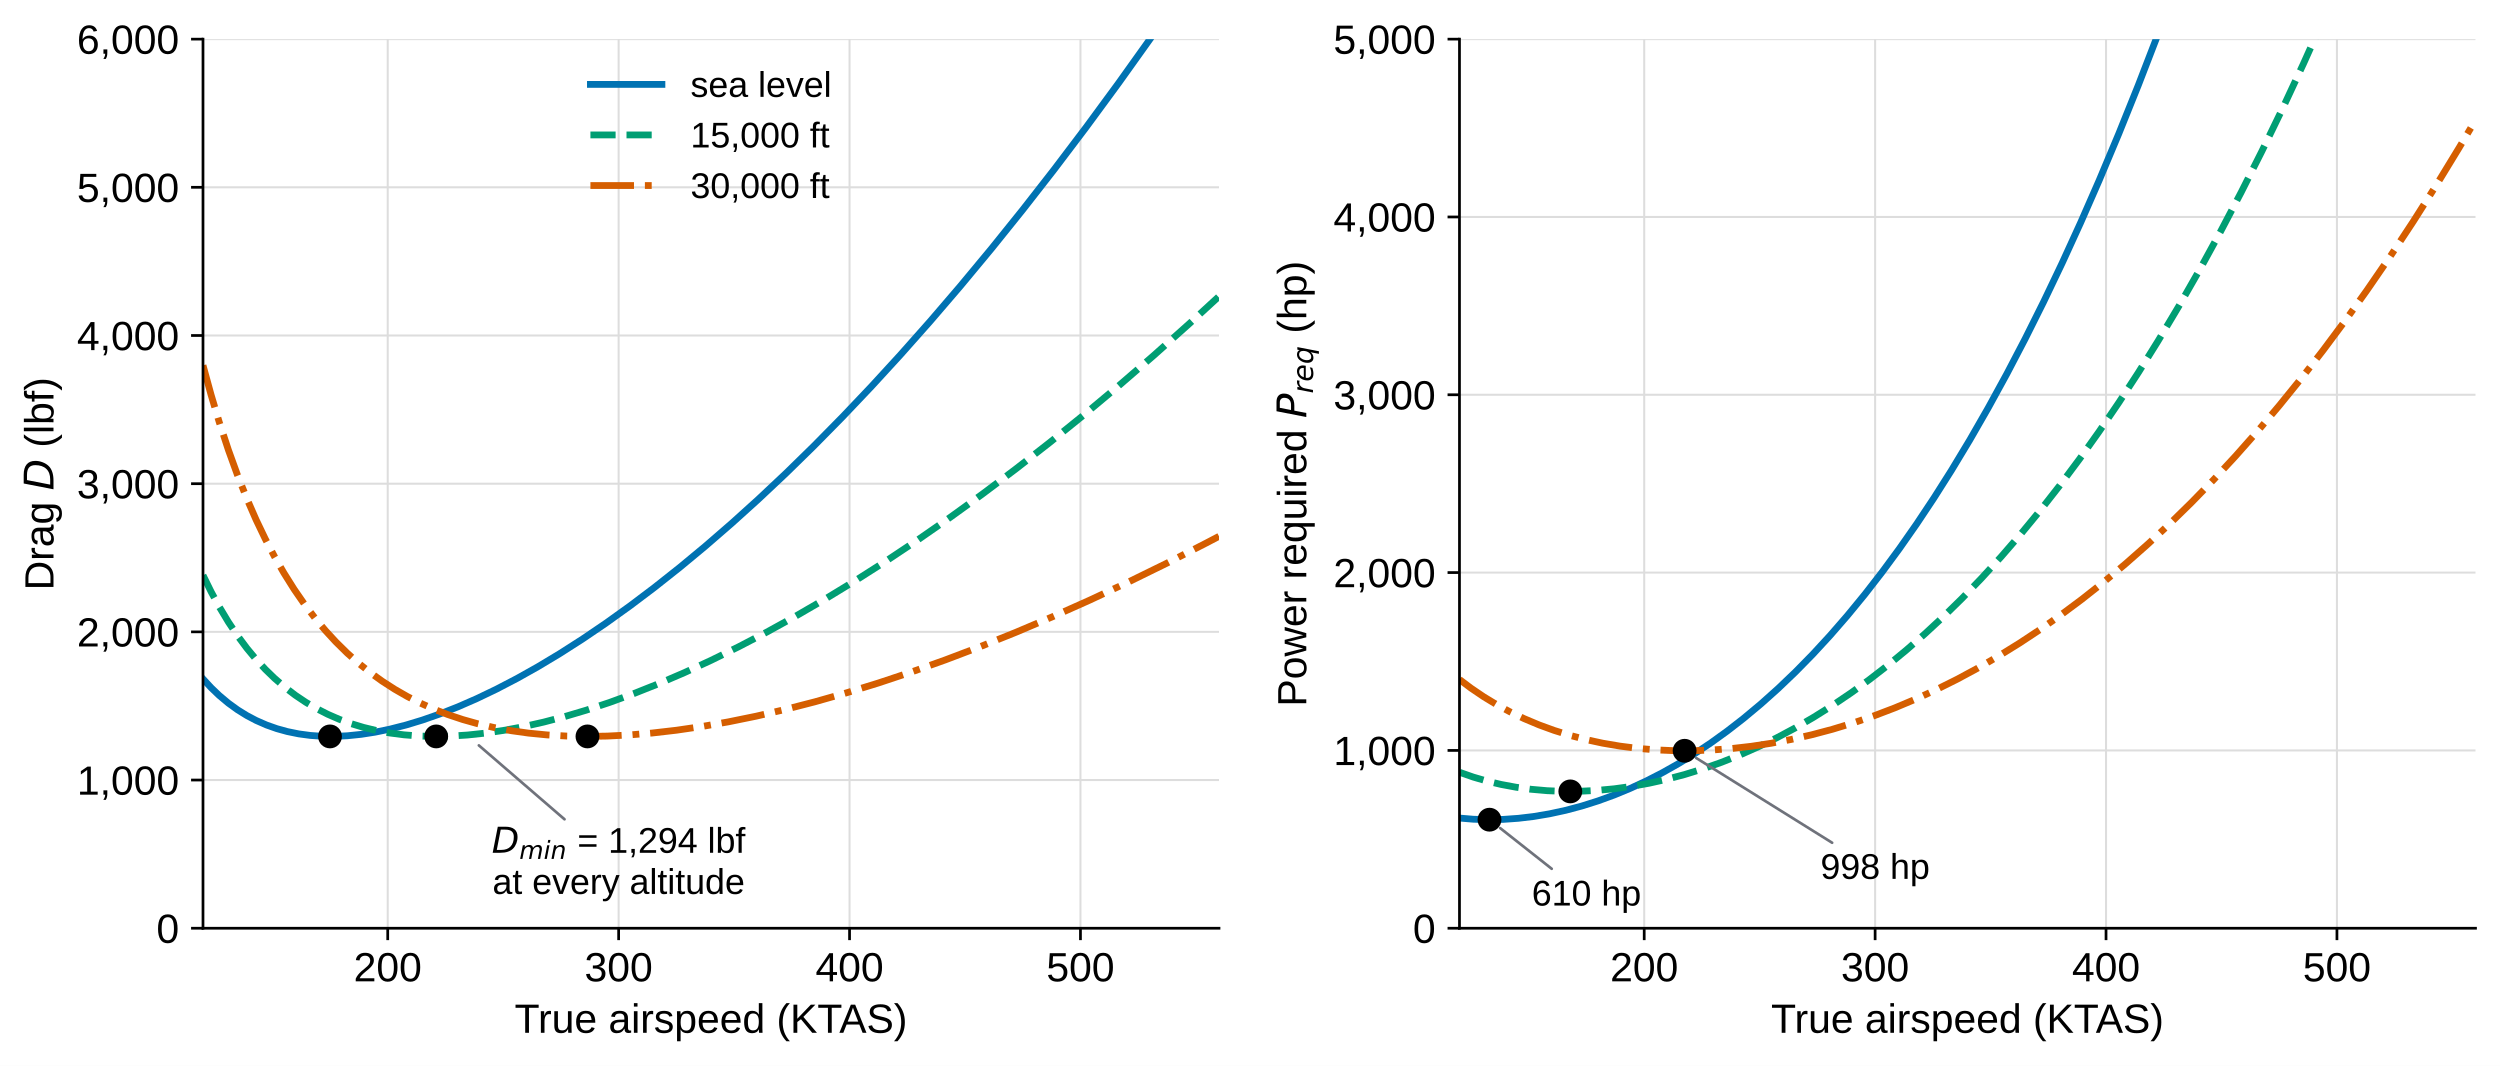
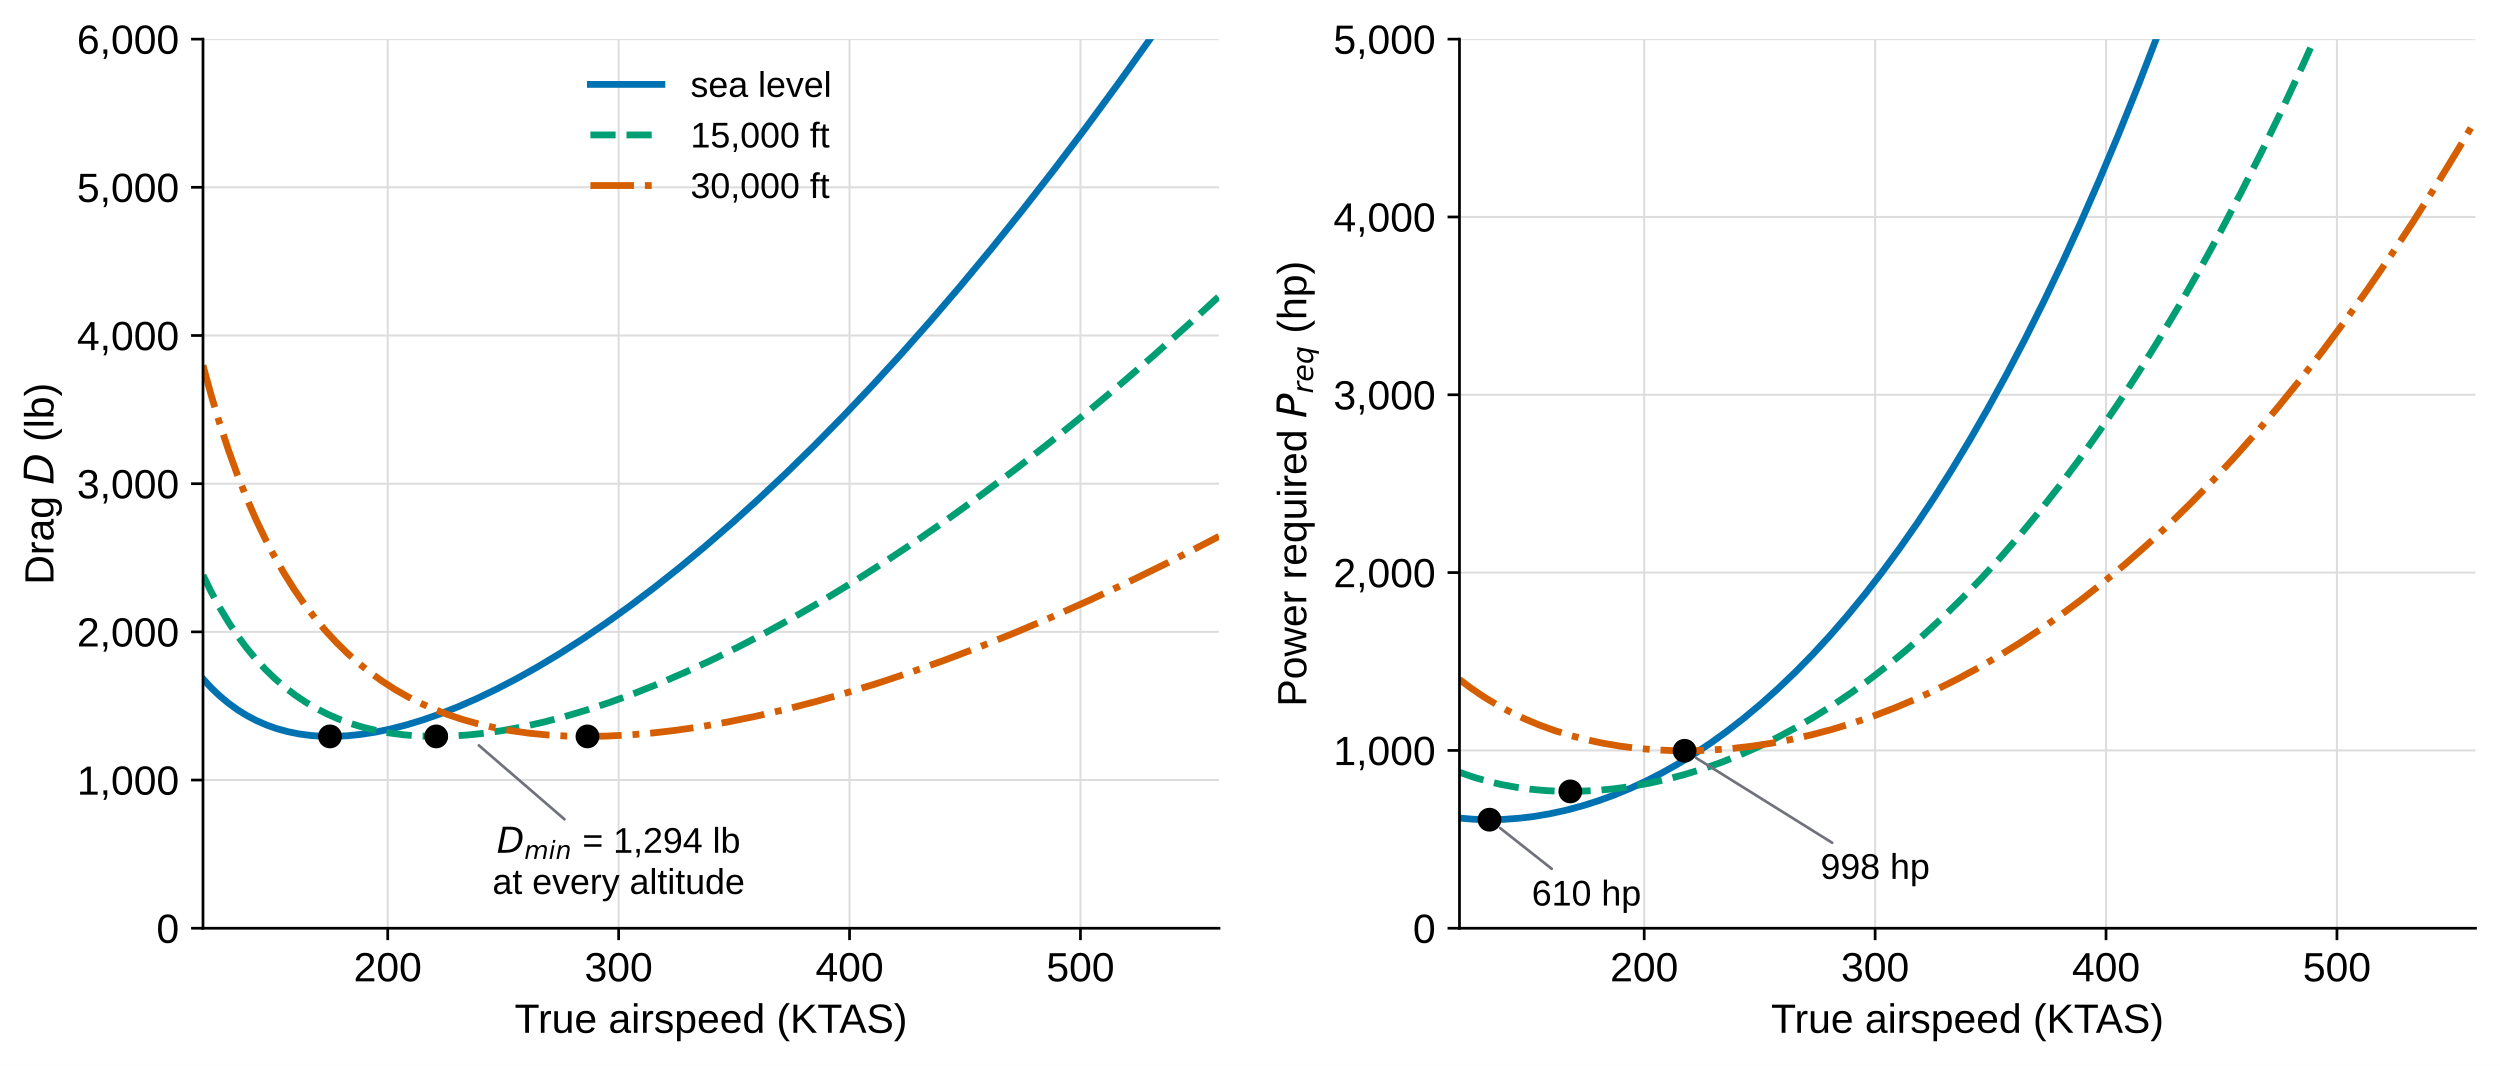
<svg xmlns="http://www.w3.org/2000/svg" xmlns:xlink="http://www.w3.org/1999/xlink" width="734.336pt" height="313.09pt" viewBox="0 0 734.336 313.09" version="1.1">
  <defs>
    <style type="text/css">*{stroke-linejoin: round; stroke-linecap: butt}</style>
  </defs>
  <g id="figure_1">
    <g id="patch_1">
      <path d="M 0 313.09  L 734.336 313.09  L 734.336 0  L 0 0  z " style="fill: #ffffff" />
    </g>
    <g id="axes_1">
      <g id="patch_2">
        <path d="M 59.626 272.655  L 358.064 272.655  L 358.064 11.495  L 59.626 11.495  z " style="fill: #ffffff" />
      </g>
      <g id="matplotlib.axis_1">
        <g id="xtick_1">
          <g id="line2d_1">
-             <path d="M 113.888 272.655  L 113.888 11.495  " clip-path="url(#p3892764da5)" style="fill: none; stroke: #dddddd; stroke-width: 0.6; stroke-linecap: square" />
+             <path d="M 113.888 272.655  L 113.888 11.495  " clip-path="url(#pdc5abad0b4)" style="fill: none; stroke: #dddddd; stroke-width: 0.6; stroke-linecap: square" />
          </g>
          <g id="line2d_2">
            <defs>
-               <path id="m1ca21671da" d="M 0 0  L 0 3.5  " style="stroke: #000000; stroke-width: 0.8" />
+               <path id="m5852668228" d="M 0 0  L 0 3.5  " style="stroke: #000000; stroke-width: 0.8" />
            </defs>
            <g>
-               <use xlink:href="#m1ca21671da" x="113.888" y="272.655" style="stroke: #000000; stroke-width: 0.8" />
+               <use xlink:href="#m5852668228" x="113.888" y="272.655" style="stroke: #000000; stroke-width: 0.8" />
            </g>
          </g>
          <g id="text_1">
            <text style="font-size: 12px; font-family: 'Arial', 'Helvetica', 'DejaVu Sans', sans-serif; text-anchor: middle" x="113.888" y="288.244" transform="rotate(-0 113.8877 288.2441)">200</text>
          </g>
        </g>
        <g id="xtick_2">
          <g id="line2d_3">
-             <path d="M 181.715 272.655  L 181.715 11.495  " clip-path="url(#p3892764da5)" style="fill: none; stroke: #dddddd; stroke-width: 0.6; stroke-linecap: square" />
+             <path d="M 181.715 272.655  L 181.715 11.495  " clip-path="url(#pdc5abad0b4)" style="fill: none; stroke: #dddddd; stroke-width: 0.6; stroke-linecap: square" />
          </g>
          <g id="line2d_4">
            <g>
-               <use xlink:href="#m1ca21671da" x="181.715" y="272.655" style="stroke: #000000; stroke-width: 0.8" />
+               <use xlink:href="#m5852668228" x="181.715" y="272.655" style="stroke: #000000; stroke-width: 0.8" />
            </g>
          </g>
          <g id="text_2">
            <text style="font-size: 12px; font-family: 'Arial', 'Helvetica', 'DejaVu Sans', sans-serif; text-anchor: middle" x="181.715" y="288.244" transform="rotate(-0 181.7145 288.2441)">300</text>
          </g>
        </g>
        <g id="xtick_3">
          <g id="line2d_5">
-             <path d="M 249.541 272.655  L 249.541 11.495  " clip-path="url(#p3892764da5)" style="fill: none; stroke: #dddddd; stroke-width: 0.6; stroke-linecap: square" />
+             <path d="M 249.541 272.655  L 249.541 11.495  " clip-path="url(#pdc5abad0b4)" style="fill: none; stroke: #dddddd; stroke-width: 0.6; stroke-linecap: square" />
          </g>
          <g id="line2d_6">
            <g>
-               <use xlink:href="#m1ca21671da" x="249.541" y="272.655" style="stroke: #000000; stroke-width: 0.8" />
+               <use xlink:href="#m5852668228" x="249.541" y="272.655" style="stroke: #000000; stroke-width: 0.8" />
            </g>
          </g>
          <g id="text_3">
            <text style="font-size: 12px; font-family: 'Arial', 'Helvetica', 'DejaVu Sans', sans-serif; text-anchor: middle" x="249.541" y="288.244" transform="rotate(-0 249.5413 288.2441)">400</text>
          </g>
        </g>
        <g id="xtick_4">
          <g id="line2d_7">
-             <path d="M 317.368 272.655  L 317.368 11.495  " clip-path="url(#p3892764da5)" style="fill: none; stroke: #dddddd; stroke-width: 0.6; stroke-linecap: square" />
+             <path d="M 317.368 272.655  L 317.368 11.495  " clip-path="url(#pdc5abad0b4)" style="fill: none; stroke: #dddddd; stroke-width: 0.6; stroke-linecap: square" />
          </g>
          <g id="line2d_8">
            <g>
-               <use xlink:href="#m1ca21671da" x="317.368" y="272.655" style="stroke: #000000; stroke-width: 0.8" />
+               <use xlink:href="#m5852668228" x="317.368" y="272.655" style="stroke: #000000; stroke-width: 0.8" />
            </g>
          </g>
          <g id="text_4">
            <text style="font-size: 12px; font-family: 'Arial', 'Helvetica', 'DejaVu Sans', sans-serif; text-anchor: middle" x="317.368" y="288.244" transform="rotate(-0 317.3682 288.2441)">500</text>
          </g>
        </g>
        <g id="text_5">
          <text style="font-size: 12px; font-family: 'Arial', 'Helvetica', 'DejaVu Sans', sans-serif; text-anchor: middle" x="208.845" y="303.365" transform="rotate(-0 208.8452 303.3647)">True airspeed (KTAS)</text>
        </g>
      </g>
      <g id="matplotlib.axis_2">
        <g id="ytick_1">
          <g id="line2d_9">
-             <path d="M 59.626 272.655  L 358.064 272.655  " clip-path="url(#p3892764da5)" style="fill: none; stroke: #dddddd; stroke-width: 0.6; stroke-linecap: square" />
+             <path d="M 59.626 272.655  L 358.064 272.655  " clip-path="url(#pdc5abad0b4)" style="fill: none; stroke: #dddddd; stroke-width: 0.6; stroke-linecap: square" />
          </g>
          <g id="line2d_10">
            <defs>
-               <path id="m3be399da9f" d="M 0 0  L -3.5 0  " style="stroke: #000000; stroke-width: 0.8" />
+               <path id="m0a863d5474" d="M 0 0  L -3.5 0  " style="stroke: #000000; stroke-width: 0.8" />
            </defs>
            <g>
-               <use xlink:href="#m3be399da9f" x="59.626" y="272.655" style="stroke: #000000; stroke-width: 0.8" />
+               <use xlink:href="#m0a863d5474" x="59.626" y="272.655" style="stroke: #000000; stroke-width: 0.8" />
            </g>
          </g>
          <g id="text_6">
            <text style="font-size: 12px; font-family: 'Arial', 'Helvetica', 'DejaVu Sans', sans-serif; text-anchor: end" x="52.626" y="276.949" transform="rotate(-0 52.62625 276.9494)">0</text>
          </g>
        </g>
        <g id="ytick_2">
          <g id="line2d_11">
-             <path d="M 59.626 229.128  L 358.064 229.128  " clip-path="url(#p3892764da5)" style="fill: none; stroke: #dddddd; stroke-width: 0.6; stroke-linecap: square" />
+             <path d="M 59.626 229.128  L 358.064 229.128  " clip-path="url(#pdc5abad0b4)" style="fill: none; stroke: #dddddd; stroke-width: 0.6; stroke-linecap: square" />
          </g>
          <g id="line2d_12">
            <g>
-               <use xlink:href="#m3be399da9f" x="59.626" y="229.128" style="stroke: #000000; stroke-width: 0.8" />
+               <use xlink:href="#m0a863d5474" x="59.626" y="229.128" style="stroke: #000000; stroke-width: 0.8" />
            </g>
          </g>
          <g id="text_7">
            <text style="font-size: 12px; font-family: 'Arial', 'Helvetica', 'DejaVu Sans', sans-serif; text-anchor: end" x="52.626" y="233.423" transform="rotate(-0 52.62625 233.4227)">1,000</text>
          </g>
        </g>
        <g id="ytick_3">
          <g id="line2d_13">
-             <path d="M 59.626 185.601  L 358.064 185.601  " clip-path="url(#p3892764da5)" style="fill: none; stroke: #dddddd; stroke-width: 0.6; stroke-linecap: square" />
+             <path d="M 59.626 185.601  L 358.064 185.601  " clip-path="url(#pdc5abad0b4)" style="fill: none; stroke: #dddddd; stroke-width: 0.6; stroke-linecap: square" />
          </g>
          <g id="line2d_14">
            <g>
-               <use xlink:href="#m3be399da9f" x="59.626" y="185.601" style="stroke: #000000; stroke-width: 0.8" />
+               <use xlink:href="#m0a863d5474" x="59.626" y="185.601" style="stroke: #000000; stroke-width: 0.8" />
            </g>
          </g>
          <g id="text_8">
            <text style="font-size: 12px; font-family: 'Arial', 'Helvetica', 'DejaVu Sans', sans-serif; text-anchor: end" x="52.626" y="189.896" transform="rotate(-0 52.62625 189.896)">2,000</text>
          </g>
        </g>
        <g id="ytick_4">
          <g id="line2d_15">
-             <path d="M 59.626 142.075  L 358.064 142.075  " clip-path="url(#p3892764da5)" style="fill: none; stroke: #dddddd; stroke-width: 0.6; stroke-linecap: square" />
+             <path d="M 59.626 142.075  L 358.064 142.075  " clip-path="url(#pdc5abad0b4)" style="fill: none; stroke: #dddddd; stroke-width: 0.6; stroke-linecap: square" />
          </g>
          <g id="line2d_16">
            <g>
-               <use xlink:href="#m3be399da9f" x="59.626" y="142.075" style="stroke: #000000; stroke-width: 0.8" />
+               <use xlink:href="#m0a863d5474" x="59.626" y="142.075" style="stroke: #000000; stroke-width: 0.8" />
            </g>
          </g>
          <g id="text_9">
            <text style="font-size: 12px; font-family: 'Arial', 'Helvetica', 'DejaVu Sans', sans-serif; text-anchor: end" x="52.626" y="146.369" transform="rotate(-0 52.62625 146.3694)">3,000</text>
          </g>
        </g>
        <g id="ytick_5">
          <g id="line2d_17">
-             <path d="M 59.626 98.548  L 358.064 98.548  " clip-path="url(#p3892764da5)" style="fill: none; stroke: #dddddd; stroke-width: 0.6; stroke-linecap: square" />
+             <path d="M 59.626 98.548  L 358.064 98.548  " clip-path="url(#pdc5abad0b4)" style="fill: none; stroke: #dddddd; stroke-width: 0.6; stroke-linecap: square" />
          </g>
          <g id="line2d_18">
            <g>
-               <use xlink:href="#m3be399da9f" x="59.626" y="98.548" style="stroke: #000000; stroke-width: 0.8" />
+               <use xlink:href="#m0a863d5474" x="59.626" y="98.548" style="stroke: #000000; stroke-width: 0.8" />
            </g>
          </g>
          <g id="text_10">
            <text style="font-size: 12px; font-family: 'Arial', 'Helvetica', 'DejaVu Sans', sans-serif; text-anchor: end" x="52.626" y="102.843" transform="rotate(-0 52.62625 102.8427)">4,000</text>
          </g>
        </g>
        <g id="ytick_6">
          <g id="line2d_19">
-             <path d="M 59.626 55.021  L 358.064 55.021  " clip-path="url(#p3892764da5)" style="fill: none; stroke: #dddddd; stroke-width: 0.6; stroke-linecap: square" />
+             <path d="M 59.626 55.021  L 358.064 55.021  " clip-path="url(#pdc5abad0b4)" style="fill: none; stroke: #dddddd; stroke-width: 0.6; stroke-linecap: square" />
          </g>
          <g id="line2d_20">
            <g>
-               <use xlink:href="#m3be399da9f" x="59.626" y="55.021" style="stroke: #000000; stroke-width: 0.8" />
+               <use xlink:href="#m0a863d5474" x="59.626" y="55.021" style="stroke: #000000; stroke-width: 0.8" />
            </g>
          </g>
          <g id="text_11">
            <text style="font-size: 12px; font-family: 'Arial', 'Helvetica', 'DejaVu Sans', sans-serif; text-anchor: end" x="52.626" y="59.316" transform="rotate(-0 52.62625 59.31604)">5,000</text>
          </g>
        </g>
        <g id="ytick_7">
          <g id="line2d_21">
-             <path d="M 59.626 11.495  L 358.064 11.495  " clip-path="url(#p3892764da5)" style="fill: none; stroke: #dddddd; stroke-width: 0.6; stroke-linecap: square" />
+             <path d="M 59.626 11.495  L 358.064 11.495  " clip-path="url(#pdc5abad0b4)" style="fill: none; stroke: #dddddd; stroke-width: 0.6; stroke-linecap: square" />
          </g>
          <g id="line2d_22">
            <g>
-               <use xlink:href="#m3be399da9f" x="59.626" y="11.495" style="stroke: #000000; stroke-width: 0.8" />
+               <use xlink:href="#m0a863d5474" x="59.626" y="11.495" style="stroke: #000000; stroke-width: 0.8" />
            </g>
          </g>
          <g id="text_12">
            <text style="font-size: 12px; font-family: 'Arial', 'Helvetica', 'DejaVu Sans', sans-serif; text-anchor: end" x="52.626" y="15.789" transform="rotate(-0 52.62625 15.78937)">6,000</text>
          </g>
        </g>
        <g id="text_13">
-           <g transform="translate(15.96 173.3947) rotate(-90)">
+           <g transform="translate(15.96 171.7147) rotate(-90)">
            <text>
              <tspan x="0" y="-0.25" style="font-size: 12px; font-family: 'Arial'">D</tspan>
              <tspan x="8.666" y="-0.25" style="font-size: 12px; font-family: 'Arial'">r</tspan>
              <tspan x="12.662" y="-0.25" style="font-size: 12px; font-family: 'Arial'">a</tspan>
              <tspan x="19.336" y="-0.25" style="font-size: 12px; font-family: 'Arial'">g</tspan>
              <tspan x="26.01" y="-0.25" style="font-size: 12px; font-family: 'Arial'"> </tspan>
              <tspan x="38.584" y="-0.25" style="font-size: 12px; font-family: 'Arial'"> </tspan>
              <tspan x="41.918" y="-0.25" style="font-size: 12px; font-family: 'Arial'">(</tspan>
              <tspan x="45.914" y="-0.25" style="font-size: 12px; font-family: 'Arial'">l</tspan>
              <tspan x="48.58" y="-0.25" style="font-size: 12px; font-family: 'Arial'">b</tspan>
-               <tspan x="55.254" y="-0.25" style="font-size: 12px; font-family: 'Arial'">f</tspan>
-               <tspan x="58.588" y="-0.25" style="font-size: 12px; font-family: 'Arial'">)</tspan>
+               <tspan x="55.254" y="-0.25" style="font-size: 12px; font-family: 'Arial'">)</tspan>
              <tspan x="29.344" y="-0.25" style="font-style: oblique; font-size: 12px; font-family: 'DejaVu Sans'">D</tspan>
            </text>
          </g>
        </g>
      </g>
      <g id="line2d_23">
-         <path d="M 59.626 199.421  L 62 201.991  L 64.374 204.266  L 67.087 206.54  L 69.8 208.503  L 72.513 210.186  L 75.226 211.617  L 78.279 212.956  L 81.331 214.035  L 84.383 214.88  L 87.774 215.57  L 91.166 216.024  L 94.557 216.263  L 98.288 216.3  L 102.018 216.122  L 106.088 215.703  L 110.157 215.07  L 114.566 214.163  L 119.314 212.949  L 124.062 211.509  L 129.149 209.734  L 134.575 207.597  L 140.001 205.224  L 145.766 202.461  L 151.871 199.282  L 157.975 195.857  L 164.419 191.987  L 171.201 187.645  L 177.984 183.04  L 185.106 177.933  L 192.228 172.558  L 199.689 166.648  L 207.15 160.46  L 214.95 153.701  L 222.75 146.653  L 230.889 138.997  L 239.028 131.037  L 247.507 122.428  L 255.985 113.499  L 264.463 104.254  L 273.281 94.308  L 282.098 84.027  L 291.255 73  L 300.411 61.616  L 309.568 49.879  L 319.064 37.337  L 328.56 24.418  L 338.055 11.125  L 346.494 -1  L 346.494 -1  " clip-path="url(#p3892764da5)" style="fill: none; stroke: #0072b2; stroke-width: 2; stroke-linecap: square" />
+         <path d="M 59.626 199.421  L 62 201.991  L 64.374 204.266  L 67.087 206.54  L 69.8 208.503  L 72.513 210.186  L 75.226 211.617  L 78.279 212.956  L 81.331 214.035  L 84.383 214.88  L 87.774 215.57  L 91.166 216.024  L 94.557 216.263  L 98.288 216.3  L 102.018 216.122  L 106.088 215.703  L 110.157 215.07  L 114.566 214.163  L 119.314 212.949  L 124.062 211.509  L 129.149 209.734  L 134.575 207.597  L 140.001 205.224  L 145.766 202.461  L 151.871 199.282  L 157.975 195.857  L 164.419 191.987  L 171.201 187.645  L 177.984 183.04  L 185.106 177.933  L 192.228 172.558  L 199.689 166.648  L 207.15 160.46  L 214.95 153.701  L 222.75 146.653  L 230.889 138.997  L 239.028 131.037  L 247.507 122.428  L 255.985 113.499  L 264.463 104.254  L 273.281 94.308  L 282.098 84.027  L 291.255 73  L 300.411 61.616  L 309.568 49.879  L 319.064 37.337  L 328.56 24.418  L 338.055 11.125  L 346.494 -1  L 346.494 -1  " clip-path="url(#pdc5abad0b4)" style="fill: none; stroke: #0072b2; stroke-width: 2; stroke-linecap: square" />
      </g>
      <g id="line2d_24">
-         <path d="M 59.626 168.965  L 62 173.801  L 64.374 178.189  L 67.087 182.713  L 69.8 186.77  L 72.513 190.411  L 75.226 193.68  L 77.939 196.615  L 80.653 199.249  L 83.705 201.887  L 86.757 204.216  L 89.809 206.267  L 92.861 208.067  L 96.253 209.799  L 99.644 211.278  L 103.035 212.527  L 106.766 213.66  L 110.496 214.565  L 114.566 215.316  L 118.636 215.843  L 123.044 216.186  L 127.453 216.311  L 132.201 216.226  L 137.288 215.904  L 142.375 215.362  L 147.801 214.565  L 153.566 213.488  L 159.671 212.112  L 165.775 210.512  L 172.219 208.597  L 179.001 206.349  L 186.123 203.749  L 193.584 200.778  L 201.045 197.569  L 208.845 193.972  L 216.984 189.97  L 225.124 185.724  L 233.602 181.051  L 242.42 175.933  L 251.237 170.558  L 260.394 164.714  L 269.55 158.609  L 279.046 152.009  L 288.542 145.141  L 298.377 137.749  L 308.212 130.079  L 318.386 121.857  L 328.56 113.346  L 338.734 104.548  L 349.247 95.159  L 358.064 87.054  L 358.064 87.054  " clip-path="url(#p3892764da5)" style="fill: none; stroke-dasharray: 7.4,3.2; stroke-dashoffset: 0; stroke: #009e73; stroke-width: 2" />
+         <path d="M 59.626 168.965  L 62 173.801  L 64.374 178.189  L 67.087 182.713  L 69.8 186.77  L 72.513 190.411  L 75.226 193.68  L 77.939 196.615  L 80.653 199.249  L 83.705 201.887  L 86.757 204.216  L 89.809 206.267  L 92.861 208.067  L 96.253 209.799  L 99.644 211.278  L 103.035 212.527  L 106.766 213.66  L 110.496 214.565  L 114.566 215.316  L 118.636 215.843  L 123.044 216.186  L 127.453 216.311  L 132.201 216.226  L 137.288 215.904  L 142.375 215.362  L 147.801 214.565  L 153.566 213.488  L 159.671 212.112  L 165.775 210.512  L 172.219 208.597  L 179.001 206.349  L 186.123 203.749  L 193.584 200.778  L 201.045 197.569  L 208.845 193.972  L 216.984 189.97  L 225.124 185.724  L 233.602 181.051  L 242.42 175.933  L 251.237 170.558  L 260.394 164.714  L 269.55 158.609  L 279.046 152.009  L 288.542 145.141  L 298.377 137.749  L 308.212 130.079  L 318.386 121.857  L 328.56 113.346  L 338.734 104.548  L 349.247 95.159  L 358.064 87.054  L 358.064 87.054  " clip-path="url(#pdc5abad0b4)" style="fill: none; stroke-dasharray: 7.4,3.2; stroke-dashoffset: 0; stroke: #009e73; stroke-width: 2" />
      </g>
      <g id="line2d_25">
-         <path d="M 59.626 107.311  L 62 115.98  L 64.374 123.911  L 67.087 132.168  L 69.8 139.66  L 72.513 146.472  L 75.226 152.679  L 77.939 158.344  L 80.653 163.522  L 83.366 168.262  L 86.418 173.124  L 89.47 177.538  L 92.522 181.549  L 95.574 185.198  L 98.627 188.52  L 102.018 191.863  L 105.409 194.877  L 108.801 197.593  L 112.192 200.039  L 115.923 202.447  L 119.653 204.587  L 123.383 206.485  L 127.453 208.304  L 131.523 209.884  L 135.931 211.354  L 140.34 212.593  L 145.088 213.695  L 150.175 214.633  L 155.262 215.343  L 160.688 215.873  L 166.453 216.202  L 172.219 216.313  L 178.323 216.213  L 184.767 215.886  L 191.549 215.318  L 198.671 214.496  L 206.132 213.406  L 213.932 212.037  L 222.071 210.377  L 230.55 208.416  L 239.367 206.143  L 248.524 203.547  L 258.02 200.616  L 267.855 197.34  L 277.689 193.831  L 287.863 189.969  L 298.377 185.74  L 309.229 181.131  L 320.081 176.284  L 331.273 171.043  L 342.803 165.394  L 354.334 159.498  L 358.064 157.539  L 358.064 157.539  " clip-path="url(#p3892764da5)" style="fill: none; stroke-dasharray: 12.8,3.2,2,3.2; stroke-dashoffset: 0; stroke: #d55e00; stroke-width: 2" />
+         <path d="M 59.626 107.311  L 62 115.98  L 64.374 123.911  L 67.087 132.168  L 69.8 139.66  L 72.513 146.472  L 75.226 152.679  L 77.939 158.344  L 80.653 163.522  L 83.366 168.262  L 86.418 173.124  L 89.47 177.538  L 92.522 181.549  L 95.574 185.198  L 98.627 188.52  L 102.018 191.863  L 105.409 194.877  L 108.801 197.593  L 112.192 200.039  L 115.923 202.447  L 119.653 204.587  L 123.383 206.485  L 127.453 208.304  L 131.523 209.884  L 135.931 211.354  L 140.34 212.593  L 145.088 213.695  L 150.175 214.633  L 155.262 215.343  L 160.688 215.873  L 166.453 216.202  L 172.219 216.313  L 178.323 216.213  L 184.767 215.886  L 191.549 215.318  L 198.671 214.496  L 206.132 213.406  L 213.932 212.037  L 222.071 210.377  L 230.55 208.416  L 239.367 206.143  L 248.524 203.547  L 258.02 200.616  L 267.855 197.34  L 277.689 193.831  L 287.863 189.969  L 298.377 185.74  L 309.229 181.131  L 320.081 176.284  L 331.273 171.043  L 342.803 165.394  L 354.334 159.498  L 358.064 157.539  L 358.064 157.539  " clip-path="url(#pdc5abad0b4)" style="fill: none; stroke-dasharray: 12.8,3.2,2,3.2; stroke-dashoffset: 0; stroke: #d55e00; stroke-width: 2" />
      </g>
      <g id="patch_3">
        <path d="M 59.626 272.655  L 59.626 11.495  " style="fill: none; stroke: #000000; stroke-width: 0.8; stroke-linejoin: miter; stroke-linecap: square" />
      </g>
      <g id="patch_4">
        <path d="M 59.626 272.655  L 358.064 272.655  " style="fill: none; stroke: #000000; stroke-width: 0.8; stroke-linejoin: miter; stroke-linecap: square" />
      </g>
      <g id="patch_5">
        <path d="M 165.815 240.654  Q 153.237 229.8 140.658 218.947  " style="fill: none; stroke: #6f727b; stroke-width: 0.8; stroke-linecap: round" />
      </g>
      <g id="text_14">
-         <g transform="translate(144.4395 251.4735)">
+         <g transform="translate(145.9095 251.4735)">
          <text>
            <tspan x="0" y="-0.984" style="font-style: oblique; font-size: 10.5px; font-family: 'DejaVu Sans'">D</tspan>
            <tspan x="8.085" y="0.82" style="font-style: oblique; font-size: 7.35px; font-family: 'DejaVu Sans'">m</tspan>
            <tspan x="15.245" y="0.82" style="font-style: oblique; font-size: 7.35px; font-family: 'DejaVu Sans'">i</tspan>
            <tspan x="17.287" y="0.82" style="font-style: oblique; font-size: 7.35px; font-family: 'DejaVu Sans'">n</tspan>
            <tspan x="22.246" y="-0.984" style="font-size: 10.5px; font-family: 'Arial'"> </tspan>
            <tspan x="25.163" y="-0.984" style="font-size: 10.5px; font-family: 'Arial'">=</tspan>
            <tspan x="31.295" y="-0.984" style="font-size: 10.5px; font-family: 'Arial'"> </tspan>
            <tspan x="34.212" y="-0.984" style="font-size: 10.5px; font-family: 'Arial'">1</tspan>
            <tspan x="40.052" y="-0.984" style="font-size: 10.5px; font-family: 'Arial'">,</tspan>
            <tspan x="42.969" y="-0.984" style="font-size: 10.5px; font-family: 'Arial'">2</tspan>
            <tspan x="48.809" y="-0.984" style="font-size: 10.5px; font-family: 'Arial'">9</tspan>
            <tspan x="54.649" y="-0.984" style="font-size: 10.5px; font-family: 'Arial'">4</tspan>
            <tspan x="60.488" y="-0.984" style="font-size: 10.5px; font-family: 'Arial'"> </tspan>
            <tspan x="63.405" y="-0.984" style="font-size: 10.5px; font-family: 'Arial'">l</tspan>
            <tspan x="65.738" y="-0.984" style="font-size: 10.5px; font-family: 'Arial'">b</tspan>
-             <tspan x="71.578" y="-0.984" style="font-size: 10.5px; font-family: 'Arial'">f</tspan>
          </text>
        </g>
        <text style="font-size: 10.5px; font-family: 'Arial', 'Helvetica', 'DejaVu Sans', sans-serif" transform="translate(144.6544 262.5792)">at every altitude</text>
      </g>
      <g id="line2d_26">
        <defs>
-           <path id="mf71a4c7864" d="M 0 3  C 0.796 3 1.559 2.684 2.121 2.121  C 2.684 1.559 3 0.796 3 0  C 3 -0.796 2.684 -1.559 2.121 -2.121  C 1.559 -2.684 0.796 -3 0 -3  C -0.796 -3 -1.559 -2.684 -2.121 -2.121  C -2.684 -1.559 -3 -0.796 -3 0  C -3 0.796 -2.684 1.559 -2.121 2.121  C -1.559 2.684 -0.796 3 0 3  z " style="stroke: #000000" />
+           <path id="m6caf9ad026" d="M 0 3  C 0.796 3 1.559 2.684 2.121 2.121  C 2.684 1.559 3 0.796 3 0  C 3 -0.796 2.684 -1.559 2.121 -2.121  C 1.559 -2.684 0.796 -3 0 -3  C -0.796 -3 -1.559 -2.684 -2.121 -2.121  C -2.684 -1.559 -3 -0.796 -3 0  C -3 0.796 -2.684 1.559 -2.121 2.121  C -1.559 2.684 -0.796 3 0 3  z " style="stroke: #000000" />
        </defs>
-         <g clip-path="url(#p3892764da5)">
-           <use xlink:href="#mf71a4c7864" x="96.931" y="216.313" style="stroke: #000000" />
+         <g clip-path="url(#pdc5abad0b4)">
+           <use xlink:href="#m6caf9ad026" x="96.931" y="216.313" style="stroke: #000000" />
        </g>
      </g>
      <g id="line2d_27">
-         <g clip-path="url(#p3892764da5)">
-           <use xlink:href="#mf71a4c7864" x="128.131" y="216.313" style="stroke: #000000" />
+         <g clip-path="url(#pdc5abad0b4)">
+           <use xlink:href="#m6caf9ad026" x="128.131" y="216.313" style="stroke: #000000" />
        </g>
      </g>
      <g id="line2d_28">
-         <g clip-path="url(#p3892764da5)">
-           <use xlink:href="#mf71a4c7864" x="172.558" y="216.313" style="stroke: #000000" />
+         <g clip-path="url(#pdc5abad0b4)">
+           <use xlink:href="#m6caf9ad026" x="172.558" y="216.313" style="stroke: #000000" />
        </g>
      </g>
      <g id="legend_1">
        <g id="line2d_29">
          <path d="M 173.426 24.785  L 183.926 24.785  L 194.426 24.785  " style="fill: none; stroke: #0072b2; stroke-width: 2; stroke-linecap: square" />
        </g>
        <g id="text_15">
          <text style="font-size: 10.5px; font-family: 'Arial', 'Helvetica', 'DejaVu Sans', sans-serif; text-anchor: start" x="202.826" y="28.46" transform="rotate(-0 202.8258 28.46039)">sea level</text>
        </g>
        <g id="line2d_30">
          <path d="M 173.426 39.638  L 183.926 39.638  L 194.426 39.638  " style="fill: none; stroke-dasharray: 7.4,3.2; stroke-dashoffset: 0; stroke: #009e73; stroke-width: 2" />
        </g>
        <g id="text_16">
          <text style="font-size: 10.5px; font-family: 'Arial', 'Helvetica', 'DejaVu Sans', sans-serif; text-anchor: start" x="202.826" y="43.313" transform="rotate(-0 202.8258 43.31297)">15,000 ft</text>
        </g>
        <g id="line2d_31">
          <path d="M 173.426 54.491  L 183.926 54.491  L 194.426 54.491  " style="fill: none; stroke-dasharray: 12.8,3.2,2,3.2; stroke-dashoffset: 0; stroke: #d55e00; stroke-width: 2" />
        </g>
        <g id="text_17">
          <text style="font-size: 10.5px; font-family: 'Arial', 'Helvetica', 'DejaVu Sans', sans-serif; text-anchor: start" x="202.826" y="58.166" transform="rotate(-0 202.8258 58.16555)">30,000 ft</text>
        </g>
      </g>
    </g>
    <g id="axes_2">
      <g id="patch_6">
        <path d="M 428.698 272.655  L 727.136 272.655  L 727.136 11.495  L 428.698 11.495  z " style="fill: #ffffff" />
      </g>
      <g id="matplotlib.axis_3">
        <g id="xtick_5">
          <g id="line2d_32">
-             <path d="M 482.96 272.655  L 482.96 11.495  " clip-path="url(#p20d0c8ef6e)" style="fill: none; stroke: #dddddd; stroke-width: 0.6; stroke-linecap: square" />
+             <path d="M 482.96 272.655  L 482.96 11.495  " clip-path="url(#p8ca5559480)" style="fill: none; stroke: #dddddd; stroke-width: 0.6; stroke-linecap: square" />
          </g>
          <g id="line2d_33">
            <g>
-               <use xlink:href="#m1ca21671da" x="482.96" y="272.655" style="stroke: #000000; stroke-width: 0.8" />
+               <use xlink:href="#m5852668228" x="482.96" y="272.655" style="stroke: #000000; stroke-width: 0.8" />
            </g>
          </g>
          <g id="text_18">
            <text style="font-size: 12px; font-family: 'Arial', 'Helvetica', 'DejaVu Sans', sans-serif; text-anchor: middle" x="482.96" y="288.244" transform="rotate(-0 482.9597 288.2441)">200</text>
          </g>
        </g>
        <g id="xtick_6">
          <g id="line2d_34">
-             <path d="M 550.787 272.655  L 550.787 11.495  " clip-path="url(#p20d0c8ef6e)" style="fill: none; stroke: #dddddd; stroke-width: 0.6; stroke-linecap: square" />
+             <path d="M 550.787 272.655  L 550.787 11.495  " clip-path="url(#p8ca5559480)" style="fill: none; stroke: #dddddd; stroke-width: 0.6; stroke-linecap: square" />
          </g>
          <g id="line2d_35">
            <g>
-               <use xlink:href="#m1ca21671da" x="550.787" y="272.655" style="stroke: #000000; stroke-width: 0.8" />
+               <use xlink:href="#m5852668228" x="550.787" y="272.655" style="stroke: #000000; stroke-width: 0.8" />
            </g>
          </g>
          <g id="text_19">
            <text style="font-size: 12px; font-family: 'Arial', 'Helvetica', 'DejaVu Sans', sans-serif; text-anchor: middle" x="550.787" y="288.244" transform="rotate(-0 550.7865 288.2441)">300</text>
          </g>
        </g>
        <g id="xtick_7">
          <g id="line2d_36">
-             <path d="M 618.613 272.655  L 618.613 11.495  " clip-path="url(#p20d0c8ef6e)" style="fill: none; stroke: #dddddd; stroke-width: 0.6; stroke-linecap: square" />
+             <path d="M 618.613 272.655  L 618.613 11.495  " clip-path="url(#p8ca5559480)" style="fill: none; stroke: #dddddd; stroke-width: 0.6; stroke-linecap: square" />
          </g>
          <g id="line2d_37">
            <g>
-               <use xlink:href="#m1ca21671da" x="618.613" y="272.655" style="stroke: #000000; stroke-width: 0.8" />
+               <use xlink:href="#m5852668228" x="618.613" y="272.655" style="stroke: #000000; stroke-width: 0.8" />
            </g>
          </g>
          <g id="text_20">
            <text style="font-size: 12px; font-family: 'Arial', 'Helvetica', 'DejaVu Sans', sans-serif; text-anchor: middle" x="618.613" y="288.244" transform="rotate(-0 618.6133 288.2441)">400</text>
          </g>
        </g>
        <g id="xtick_8">
          <g id="line2d_38">
-             <path d="M 686.44 272.655  L 686.44 11.495  " clip-path="url(#p20d0c8ef6e)" style="fill: none; stroke: #dddddd; stroke-width: 0.6; stroke-linecap: square" />
+             <path d="M 686.44 272.655  L 686.44 11.495  " clip-path="url(#p8ca5559480)" style="fill: none; stroke: #dddddd; stroke-width: 0.6; stroke-linecap: square" />
          </g>
          <g id="line2d_39">
            <g>
-               <use xlink:href="#m1ca21671da" x="686.44" y="272.655" style="stroke: #000000; stroke-width: 0.8" />
+               <use xlink:href="#m5852668228" x="686.44" y="272.655" style="stroke: #000000; stroke-width: 0.8" />
            </g>
          </g>
          <g id="text_21">
            <text style="font-size: 12px; font-family: 'Arial', 'Helvetica', 'DejaVu Sans', sans-serif; text-anchor: middle" x="686.44" y="288.244" transform="rotate(-0 686.4402 288.2441)">500</text>
          </g>
        </g>
        <g id="text_22">
          <text style="font-size: 12px; font-family: 'Arial', 'Helvetica', 'DejaVu Sans', sans-serif; text-anchor: middle" x="577.917" y="303.365" transform="rotate(-0 577.9172 303.3647)">True airspeed (KTAS)</text>
        </g>
      </g>
      <g id="matplotlib.axis_4">
        <g id="ytick_8">
          <g id="line2d_40">
-             <path d="M 428.698 272.655  L 727.136 272.655  " clip-path="url(#p20d0c8ef6e)" style="fill: none; stroke: #dddddd; stroke-width: 0.6; stroke-linecap: square" />
+             <path d="M 428.698 272.655  L 727.136 272.655  " clip-path="url(#p8ca5559480)" style="fill: none; stroke: #dddddd; stroke-width: 0.6; stroke-linecap: square" />
          </g>
          <g id="line2d_41">
            <g>
-               <use xlink:href="#m3be399da9f" x="428.698" y="272.655" style="stroke: #000000; stroke-width: 0.8" />
+               <use xlink:href="#m0a863d5474" x="428.698" y="272.655" style="stroke: #000000; stroke-width: 0.8" />
            </g>
          </g>
          <g id="text_23">
            <text style="font-size: 12px; font-family: 'Arial', 'Helvetica', 'DejaVu Sans', sans-serif; text-anchor: end" x="421.698" y="276.949" transform="rotate(-0 421.6982 276.9494)">0</text>
          </g>
        </g>
        <g id="ytick_9">
          <g id="line2d_42">
-             <path d="M 428.698 220.423  L 727.136 220.423  " clip-path="url(#p20d0c8ef6e)" style="fill: none; stroke: #dddddd; stroke-width: 0.6; stroke-linecap: square" />
+             <path d="M 428.698 220.423  L 727.136 220.423  " clip-path="url(#p8ca5559480)" style="fill: none; stroke: #dddddd; stroke-width: 0.6; stroke-linecap: square" />
          </g>
          <g id="line2d_43">
            <g>
-               <use xlink:href="#m3be399da9f" x="428.698" y="220.423" style="stroke: #000000; stroke-width: 0.8" />
+               <use xlink:href="#m0a863d5474" x="428.698" y="220.423" style="stroke: #000000; stroke-width: 0.8" />
            </g>
          </g>
          <g id="text_24">
            <text style="font-size: 12px; font-family: 'Arial', 'Helvetica', 'DejaVu Sans', sans-serif; text-anchor: end" x="421.698" y="224.717" transform="rotate(-0 421.6982 224.7174)">1,000</text>
          </g>
        </g>
        <g id="ytick_10">
          <g id="line2d_44">
-             <path d="M 428.698 168.191  L 727.136 168.191  " clip-path="url(#p20d0c8ef6e)" style="fill: none; stroke: #dddddd; stroke-width: 0.6; stroke-linecap: square" />
+             <path d="M 428.698 168.191  L 727.136 168.191  " clip-path="url(#p8ca5559480)" style="fill: none; stroke: #dddddd; stroke-width: 0.6; stroke-linecap: square" />
          </g>
          <g id="line2d_45">
            <g>
-               <use xlink:href="#m3be399da9f" x="428.698" y="168.191" style="stroke: #000000; stroke-width: 0.8" />
+               <use xlink:href="#m0a863d5474" x="428.698" y="168.191" style="stroke: #000000; stroke-width: 0.8" />
            </g>
          </g>
          <g id="text_25">
            <text style="font-size: 12px; font-family: 'Arial', 'Helvetica', 'DejaVu Sans', sans-serif; text-anchor: end" x="421.698" y="172.485" transform="rotate(-0 421.6982 172.4854)">2,000</text>
          </g>
        </g>
        <g id="ytick_11">
          <g id="line2d_46">
-             <path d="M 428.698 115.959  L 727.136 115.959  " clip-path="url(#p20d0c8ef6e)" style="fill: none; stroke: #dddddd; stroke-width: 0.6; stroke-linecap: square" />
+             <path d="M 428.698 115.959  L 727.136 115.959  " clip-path="url(#p8ca5559480)" style="fill: none; stroke: #dddddd; stroke-width: 0.6; stroke-linecap: square" />
          </g>
          <g id="line2d_47">
            <g>
-               <use xlink:href="#m3be399da9f" x="428.698" y="115.959" style="stroke: #000000; stroke-width: 0.8" />
+               <use xlink:href="#m0a863d5474" x="428.698" y="115.959" style="stroke: #000000; stroke-width: 0.8" />
            </g>
          </g>
          <g id="text_26">
            <text style="font-size: 12px; font-family: 'Arial', 'Helvetica', 'DejaVu Sans', sans-serif; text-anchor: end" x="421.698" y="120.253" transform="rotate(-0 421.6982 120.2534)">3,000</text>
          </g>
        </g>
        <g id="ytick_12">
          <g id="line2d_48">
-             <path d="M 428.698 63.727  L 727.136 63.727  " clip-path="url(#p20d0c8ef6e)" style="fill: none; stroke: #dddddd; stroke-width: 0.6; stroke-linecap: square" />
+             <path d="M 428.698 63.727  L 727.136 63.727  " clip-path="url(#p8ca5559480)" style="fill: none; stroke: #dddddd; stroke-width: 0.6; stroke-linecap: square" />
          </g>
          <g id="line2d_49">
            <g>
-               <use xlink:href="#m3be399da9f" x="428.698" y="63.727" style="stroke: #000000; stroke-width: 0.8" />
+               <use xlink:href="#m0a863d5474" x="428.698" y="63.727" style="stroke: #000000; stroke-width: 0.8" />
            </g>
          </g>
          <g id="text_27">
            <text style="font-size: 12px; font-family: 'Arial', 'Helvetica', 'DejaVu Sans', sans-serif; text-anchor: end" x="421.698" y="68.021" transform="rotate(-0 421.6982 68.02138)">4,000</text>
          </g>
        </g>
        <g id="ytick_13">
          <g id="line2d_50">
-             <path d="M 428.698 11.495  L 727.136 11.495  " clip-path="url(#p20d0c8ef6e)" style="fill: none; stroke: #dddddd; stroke-width: 0.6; stroke-linecap: square" />
+             <path d="M 428.698 11.495  L 727.136 11.495  " clip-path="url(#p8ca5559480)" style="fill: none; stroke: #dddddd; stroke-width: 0.6; stroke-linecap: square" />
          </g>
          <g id="line2d_51">
            <g>
-               <use xlink:href="#m3be399da9f" x="428.698" y="11.495" style="stroke: #000000; stroke-width: 0.8" />
+               <use xlink:href="#m0a863d5474" x="428.698" y="11.495" style="stroke: #000000; stroke-width: 0.8" />
            </g>
          </g>
          <g id="text_28">
            <text style="font-size: 12px; font-family: 'Arial', 'Helvetica', 'DejaVu Sans', sans-serif; text-anchor: end" x="421.698" y="15.789" transform="rotate(-0 421.6982 15.78937)">5,000</text>
          </g>
        </g>
        <g id="text_29">
          <g transform="translate(383.952 207.5347) rotate(-90)">
            <text>
              <tspan x="0" y="-0.25" style="font-size: 12px; font-family: 'Arial'">P</tspan>
              <tspan x="8.004" y="-0.25" style="font-size: 12px; font-family: 'Arial'">o</tspan>
              <tspan x="14.678" y="-0.25" style="font-size: 12px; font-family: 'Arial'">w</tspan>
              <tspan x="23.344" y="-0.25" style="font-size: 12px; font-family: 'Arial'">e</tspan>
              <tspan x="30.018" y="-0.25" style="font-size: 12px; font-family: 'Arial'">r</tspan>
              <tspan x="34.014" y="-0.25" style="font-size: 12px; font-family: 'Arial'"> </tspan>
              <tspan x="37.348" y="-0.25" style="font-size: 12px; font-family: 'Arial'">r</tspan>
              <tspan x="41.344" y="-0.25" style="font-size: 12px; font-family: 'Arial'">e</tspan>
              <tspan x="48.018" y="-0.25" style="font-size: 12px; font-family: 'Arial'">q</tspan>
              <tspan x="54.691" y="-0.25" style="font-size: 12px; font-family: 'Arial'">u</tspan>
              <tspan x="61.365" y="-0.25" style="font-size: 12px; font-family: 'Arial'">i</tspan>
              <tspan x="64.031" y="-0.25" style="font-size: 12px; font-family: 'Arial'">r</tspan>
              <tspan x="68.027" y="-0.25" style="font-size: 12px; font-family: 'Arial'">e</tspan>
              <tspan x="74.701" y="-0.25" style="font-size: 12px; font-family: 'Arial'">d</tspan>
              <tspan x="81.375" y="-0.25" style="font-size: 12px; font-family: 'Arial'"> </tspan>
              <tspan x="106.227" y="-0.25" style="font-size: 12px; font-family: 'Arial'"> </tspan>
              <tspan x="109.561" y="-0.25" style="font-size: 12px; font-family: 'Arial'">(</tspan>
              <tspan x="113.557" y="-0.25" style="font-size: 12px; font-family: 'Arial'">h</tspan>
              <tspan x="120.231" y="-0.25" style="font-size: 12px; font-family: 'Arial'">p</tspan>
              <tspan x="126.905" y="-0.25" style="font-size: 12px; font-family: 'Arial'">)</tspan>
              <tspan x="84.709" y="-0.25" style="font-style: oblique; font-size: 12px; font-family: 'DejaVu Sans'">P</tspan>
              <tspan x="91.945" y="1.719" style="font-style: oblique; font-size: 8.4px; font-family: 'DejaVu Sans'">r</tspan>
              <tspan x="95.399" y="1.719" style="font-style: oblique; font-size: 8.4px; font-family: 'DejaVu Sans'">e</tspan>
              <tspan x="100.567" y="1.719" style="font-style: oblique; font-size: 8.4px; font-family: 'DejaVu Sans'">q</tspan>
            </text>
          </g>
        </g>
      </g>
      <g id="line2d_52">
-         <path d="M 428.698 240.293  L 432.768 240.635  L 437.177 240.772  L 441.585 240.679  L 445.994 240.367  L 450.403 239.843  L 455.151 239.047  L 459.899 238.015  L 464.646 236.75  L 469.394 235.253  L 474.142 233.523  L 478.89 231.559  L 483.638 229.36  L 488.386 226.923  L 493.134 224.243  L 497.882 221.319  L 502.629 218.146  L 507.377 214.719  L 512.125 211.033  L 517.212 206.792  L 522.299 202.242  L 527.386 197.376  L 532.473 192.189  L 537.56 186.672  L 542.647 180.819  L 547.734 174.623  L 552.821 168.075  L 557.908 161.168  L 562.995 153.895  L 568.082 146.248  L 573.169 138.219  L 578.596 129.225  L 584.022 119.777  L 589.448 109.867  L 594.874 99.485  L 600.3 88.62  L 605.726 77.262  L 611.152 65.403  L 616.579 53.031  L 622.344 39.314  L 628.109 24.996  L 633.874 10.064  L 637.998 -1  L 637.998 -1  " clip-path="url(#p20d0c8ef6e)" style="fill: none; stroke: #0072b2; stroke-width: 2; stroke-linecap: square" />
+         <path d="M 428.698 240.293  L 432.768 240.635  L 437.177 240.772  L 441.585 240.679  L 445.994 240.367  L 450.403 239.843  L 455.151 239.047  L 459.899 238.015  L 464.646 236.75  L 469.394 235.253  L 474.142 233.523  L 478.89 231.559  L 483.638 229.36  L 488.386 226.923  L 493.134 224.243  L 497.882 221.319  L 502.629 218.146  L 507.377 214.719  L 512.125 211.033  L 517.212 206.792  L 522.299 202.242  L 527.386 197.376  L 532.473 192.189  L 537.56 186.672  L 542.647 180.819  L 547.734 174.623  L 552.821 168.075  L 557.908 161.168  L 562.995 153.895  L 568.082 146.248  L 573.169 138.219  L 578.596 129.225  L 584.022 119.777  L 589.448 109.867  L 594.874 99.485  L 600.3 88.62  L 605.726 77.262  L 611.152 65.403  L 616.579 53.031  L 622.344 39.314  L 628.109 24.996  L 633.874 10.064  L 637.998 -1  L 637.998 -1  " clip-path="url(#p8ca5559480)" style="fill: none; stroke: #0072b2; stroke-width: 2; stroke-linecap: square" />
      </g>
      <g id="line2d_53">
-         <path d="M 428.698 226.835  L 432.768 228.262  L 436.837 229.449  L 440.907 230.416  L 445.316 231.237  L 449.725 231.837  L 454.472 232.254  L 459.22 232.446  L 463.968 232.424  L 469.055 232.174  L 474.142 231.696  L 479.229 230.996  L 484.316 230.079  L 489.403 228.948  L 494.829 227.508  L 500.256 225.827  L 505.682 223.905  L 511.108 221.741  L 516.534 219.334  L 521.96 216.682  L 527.386 213.781  L 532.812 210.628  L 538.239 207.221  L 543.665 203.554  L 549.091 199.624  L 554.517 195.426  L 559.943 190.956  L 565.369 186.209  L 570.795 181.179  L 576.222 175.863  L 581.987 169.893  L 587.752 163.586  L 593.517 156.936  L 599.283 149.935  L 605.048 142.578  L 610.813 134.857  L 616.579 126.765  L 622.344 118.295  L 628.109 109.44  L 633.874 100.193  L 639.979 89.966  L 646.083 79.283  L 652.188 68.135  L 658.292 56.513  L 664.396 44.408  L 670.501 31.811  L 676.605 18.714  L 682.71 5.108  L 685.377 -1  L 685.377 -1  " clip-path="url(#p20d0c8ef6e)" style="fill: none; stroke-dasharray: 7.4,3.2; stroke-dashoffset: 0; stroke: #009e73; stroke-width: 2" />
+         <path d="M 428.698 226.835  L 432.768 228.262  L 436.837 229.449  L 440.907 230.416  L 445.316 231.237  L 449.725 231.837  L 454.472 232.254  L 459.22 232.446  L 463.968 232.424  L 469.055 232.174  L 474.142 231.696  L 479.229 230.996  L 484.316 230.079  L 489.403 228.948  L 494.829 227.508  L 500.256 225.827  L 505.682 223.905  L 511.108 221.741  L 516.534 219.334  L 521.96 216.682  L 527.386 213.781  L 532.812 210.628  L 538.239 207.221  L 543.665 203.554  L 549.091 199.624  L 554.517 195.426  L 559.943 190.956  L 565.369 186.209  L 570.795 181.179  L 576.222 175.863  L 581.987 169.893  L 587.752 163.586  L 593.517 156.936  L 599.283 149.935  L 605.048 142.578  L 610.813 134.857  L 616.579 126.765  L 622.344 118.295  L 628.109 109.44  L 633.874 100.193  L 639.979 89.966  L 646.083 79.283  L 652.188 68.135  L 658.292 56.513  L 664.396 44.408  L 670.501 31.811  L 676.605 18.714  L 682.71 5.108  L 685.377 -1  L 685.377 -1  " clip-path="url(#p8ca5559480)" style="fill: none; stroke-dasharray: 7.4,3.2; stroke-dashoffset: 0; stroke: #009e73; stroke-width: 2" />
      </g>
      <g id="line2d_54">
-         <path d="M 428.698 199.59  L 432.09 202.14  L 435.82 204.667  L 439.551 206.932  L 443.62 209.134  L 447.69 211.084  L 452.099 212.937  L 456.507 214.546  L 461.255 216.028  L 466.003 217.271  L 470.751 218.294  L 475.838 219.161  L 480.925 219.806  L 486.351 220.264  L 491.777 220.496  L 497.203 220.511  L 502.969 220.3  L 508.734 219.86  L 514.499 219.199  L 520.264 218.32  L 526.03 217.227  L 532.134 215.84  L 538.239 214.216  L 544.343 212.358  L 550.447 210.264  L 556.552 207.935  L 562.656 205.37  L 568.761 202.566  L 574.865 199.522  L 580.969 196.234  L 587.074 192.702  L 593.178 188.921  L 599.283 184.887  L 605.387 180.599  L 611.492 176.052  L 617.935 170.966  L 624.379 165.583  L 630.822 159.898  L 637.266 153.906  L 643.709 147.6  L 650.153 140.977  L 656.596 134.031  L 663.04 126.756  L 669.483 119.147  L 675.927 111.198  L 682.371 102.904  L 688.814 94.259  L 695.258 85.256  L 702.04 75.388  L 708.823 65.111  L 715.606 54.417  L 722.388 43.301  L 727.136 35.265  L 727.136 35.265  " clip-path="url(#p20d0c8ef6e)" style="fill: none; stroke-dasharray: 12.8,3.2,2,3.2; stroke-dashoffset: 0; stroke: #d55e00; stroke-width: 2" />
+         <path d="M 428.698 199.59  L 432.09 202.14  L 435.82 204.667  L 439.551 206.932  L 443.62 209.134  L 447.69 211.084  L 452.099 212.937  L 456.507 214.546  L 461.255 216.028  L 466.003 217.271  L 470.751 218.294  L 475.838 219.161  L 480.925 219.806  L 486.351 220.264  L 491.777 220.496  L 497.203 220.511  L 502.969 220.3  L 508.734 219.86  L 514.499 219.199  L 520.264 218.32  L 526.03 217.227  L 532.134 215.84  L 538.239 214.216  L 544.343 212.358  L 550.447 210.264  L 556.552 207.935  L 562.656 205.37  L 568.761 202.566  L 574.865 199.522  L 580.969 196.234  L 587.074 192.702  L 593.178 188.921  L 599.283 184.887  L 605.387 180.599  L 611.492 176.052  L 617.935 170.966  L 624.379 165.583  L 630.822 159.898  L 637.266 153.906  L 643.709 147.6  L 650.153 140.977  L 656.596 134.031  L 663.04 126.756  L 669.483 119.147  L 675.927 111.198  L 682.371 102.904  L 688.814 94.259  L 695.258 85.256  L 702.04 75.388  L 708.823 65.111  L 715.606 54.417  L 722.388 43.301  L 727.136 35.265  L 727.136 35.265  " clip-path="url(#p8ca5559480)" style="fill: none; stroke-dasharray: 12.8,3.2,2,3.2; stroke-dashoffset: 0; stroke: #d55e00; stroke-width: 2" />
      </g>
      <g id="patch_7">
        <path d="M 428.698 272.655  L 428.698 11.495  " style="fill: none; stroke: #000000; stroke-width: 0.8; stroke-linejoin: miter; stroke-linecap: square" />
      </g>
      <g id="patch_8">
        <path d="M 428.698 272.655  L 727.136 272.655  " style="fill: none; stroke: #000000; stroke-width: 0.8; stroke-linejoin: miter; stroke-linecap: square" />
      </g>
      <g id="patch_9">
        <path d="M 455.789 255.193  Q 448.222 249.221 440.654 243.249  " style="fill: none; stroke: #6f727b; stroke-width: 0.8; stroke-linecap: round" />
      </g>
      <g id="text_30">
        <text style="font-size: 10.5px; font-family: 'Arial', 'Helvetica', 'DejaVu Sans', sans-serif; text-anchor: middle" x="466.003" y="265.983" transform="rotate(-0 466.003 265.9829)">610 hp</text>
      </g>
      <g id="patch_10">
        <path d="M 538.158 247.545  Q 518.19 235.096 498.222 222.646  " style="fill: none; stroke: #6f727b; stroke-width: 0.8; stroke-linecap: round" />
      </g>
      <g id="text_31">
        <text style="font-size: 10.5px; font-family: 'Arial', 'Helvetica', 'DejaVu Sans', sans-serif; text-anchor: middle" x="550.787" y="258.148" transform="rotate(-0 550.7865 258.1481)">998 hp</text>
      </g>
      <g id="line2d_55">
-         <g clip-path="url(#p20d0c8ef6e)">
-           <use xlink:href="#mf71a4c7864" x="437.516" y="240.772" style="stroke: #000000" />
+         <g clip-path="url(#p8ca5559480)">
+           <use xlink:href="#m6caf9ad026" x="437.516" y="240.772" style="stroke: #000000" />
        </g>
      </g>
      <g id="line2d_56">
-         <g clip-path="url(#p20d0c8ef6e)">
-           <use xlink:href="#mf71a4c7864" x="461.255" y="232.462" style="stroke: #000000" />
+         <g clip-path="url(#p8ca5559480)">
+           <use xlink:href="#m6caf9ad026" x="461.255" y="232.462" style="stroke: #000000" />
        </g>
      </g>
      <g id="line2d_57">
-         <g clip-path="url(#p20d0c8ef6e)">
-           <use xlink:href="#mf71a4c7864" x="494.829" y="220.531" style="stroke: #000000" />
+         <g clip-path="url(#p8ca5559480)">
+           <use xlink:href="#m6caf9ad026" x="494.829" y="220.531" style="stroke: #000000" />
        </g>
      </g>
    </g>
  </g>
  <defs>
-     <clipPath id="p3892764da5">
+     <clipPath id="pdc5abad0b4">
      <rect x="59.626" y="11.495" width="298.438" height="261.16" />
    </clipPath>
-     <clipPath id="p20d0c8ef6e">
+     <clipPath id="p8ca5559480">
      <rect x="428.698" y="11.495" width="298.438" height="261.16" />
    </clipPath>
  </defs>
</svg>
